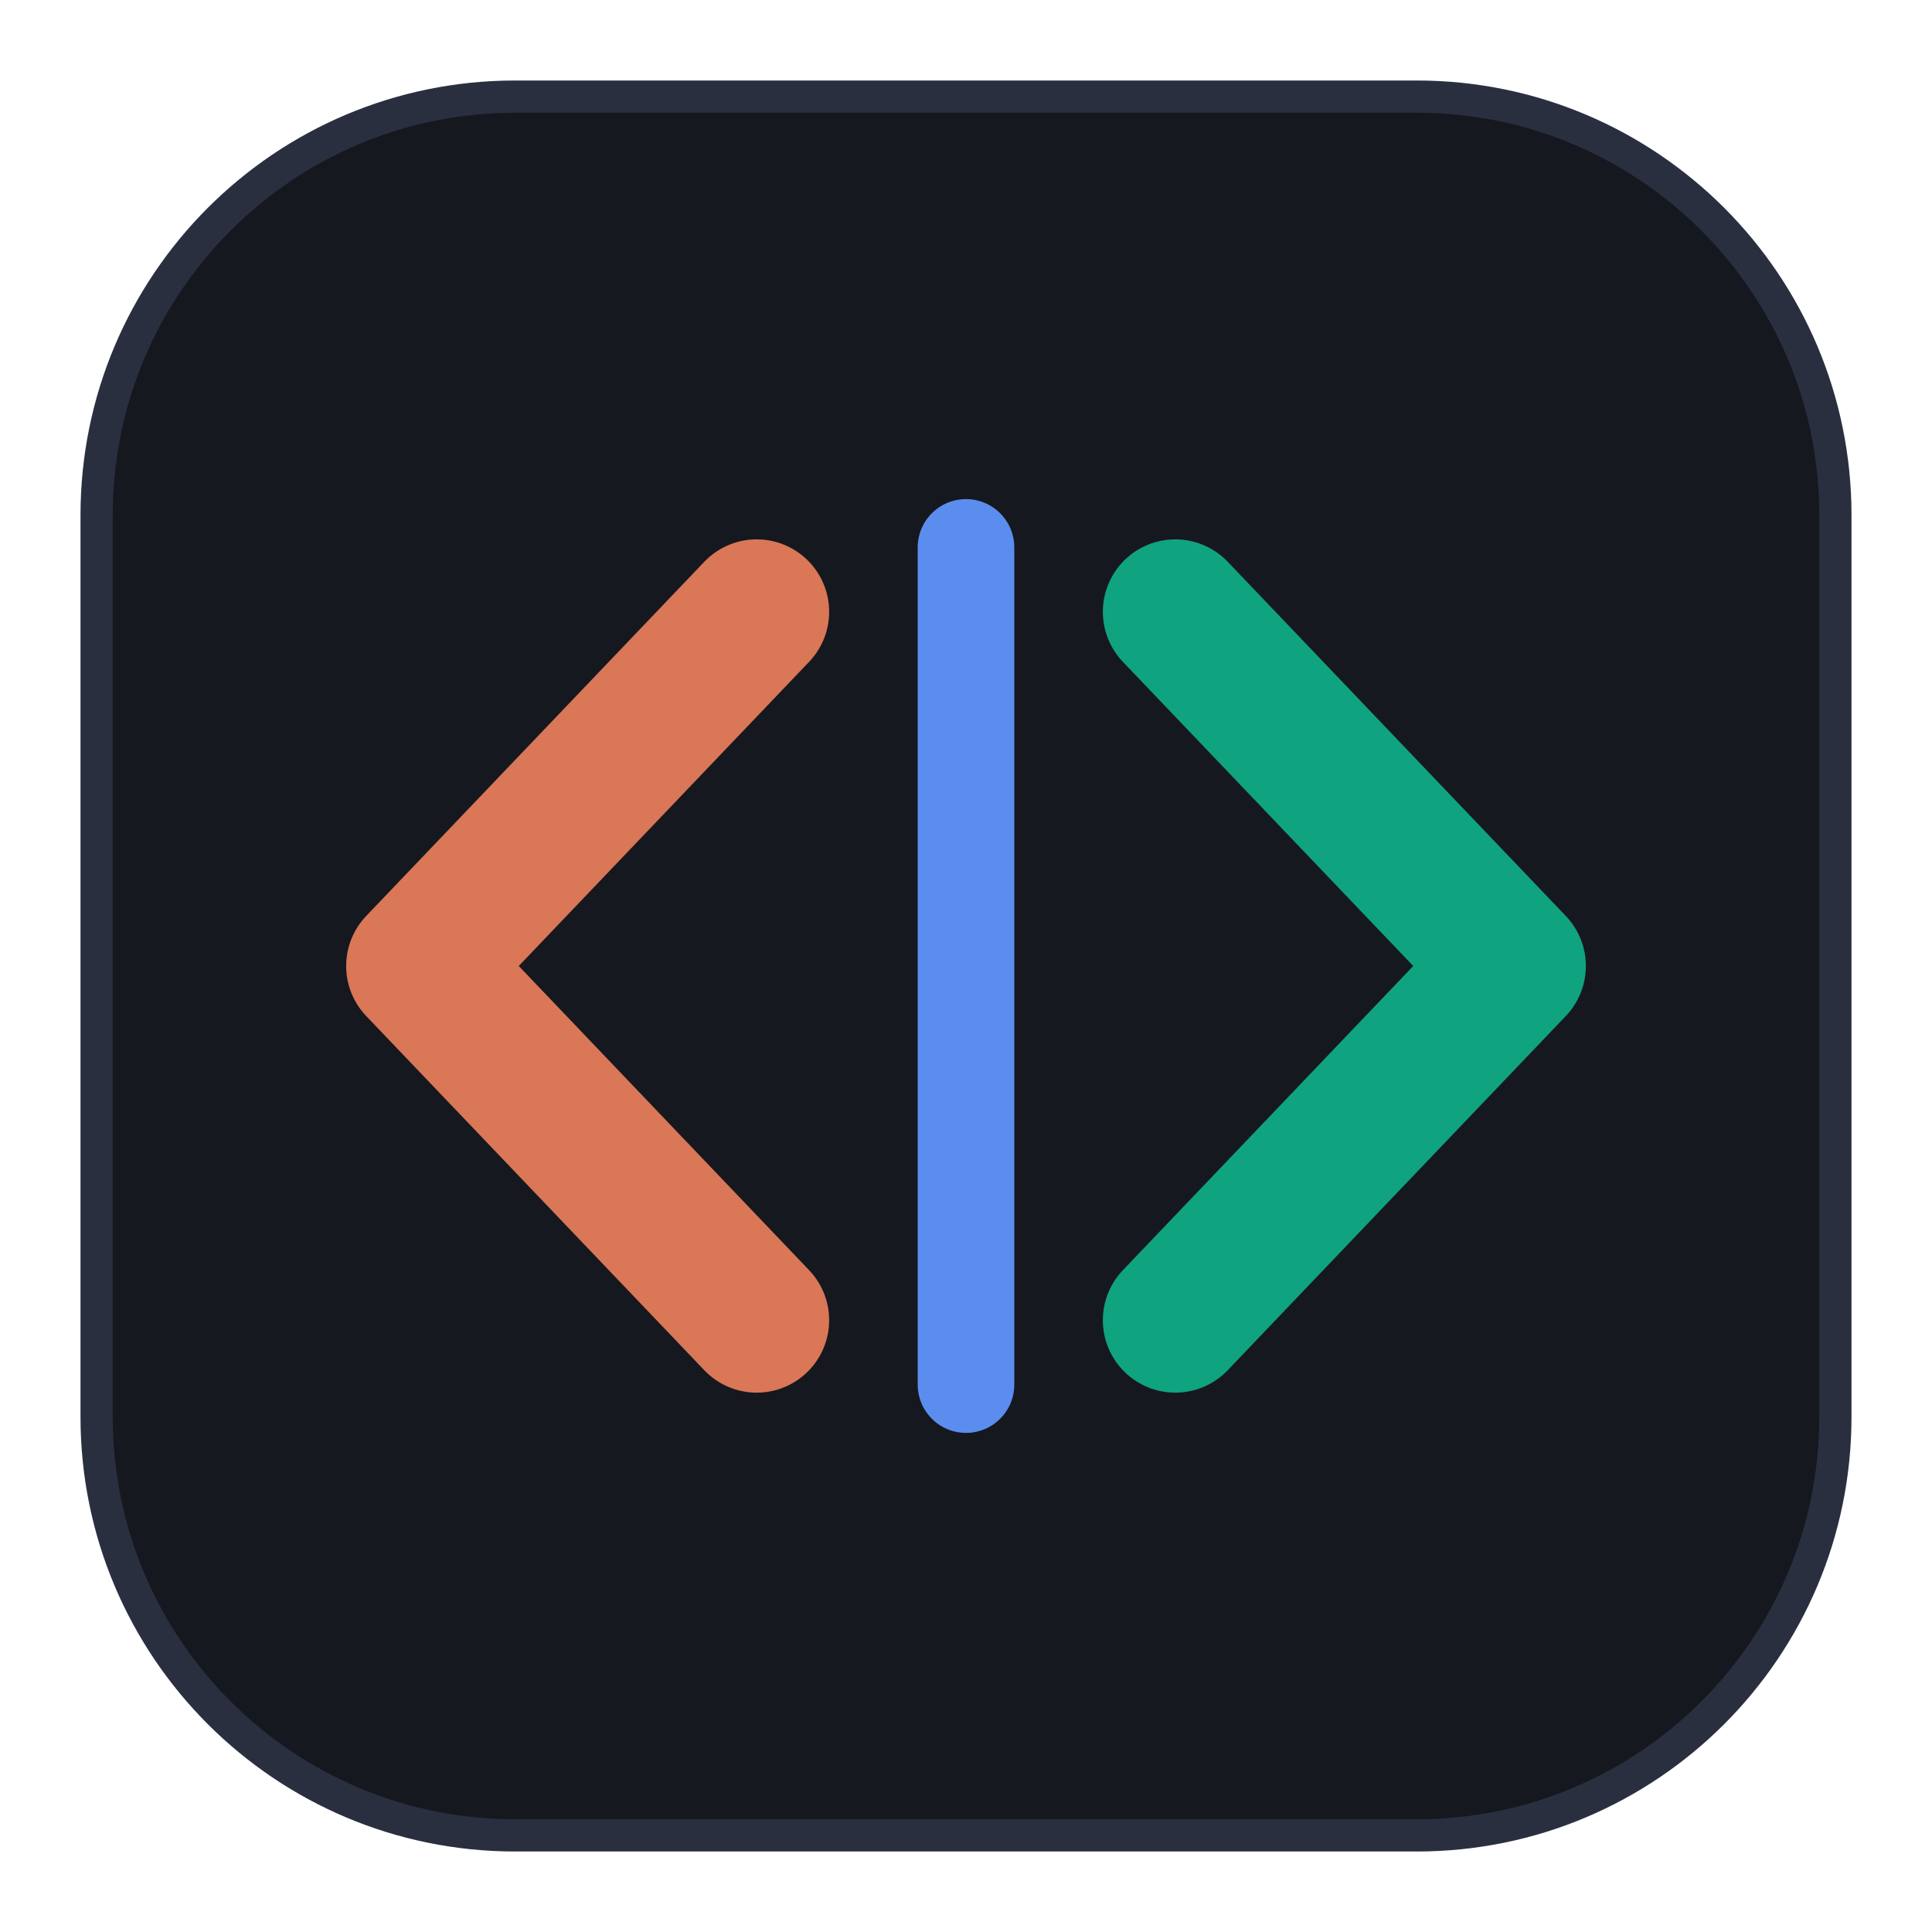
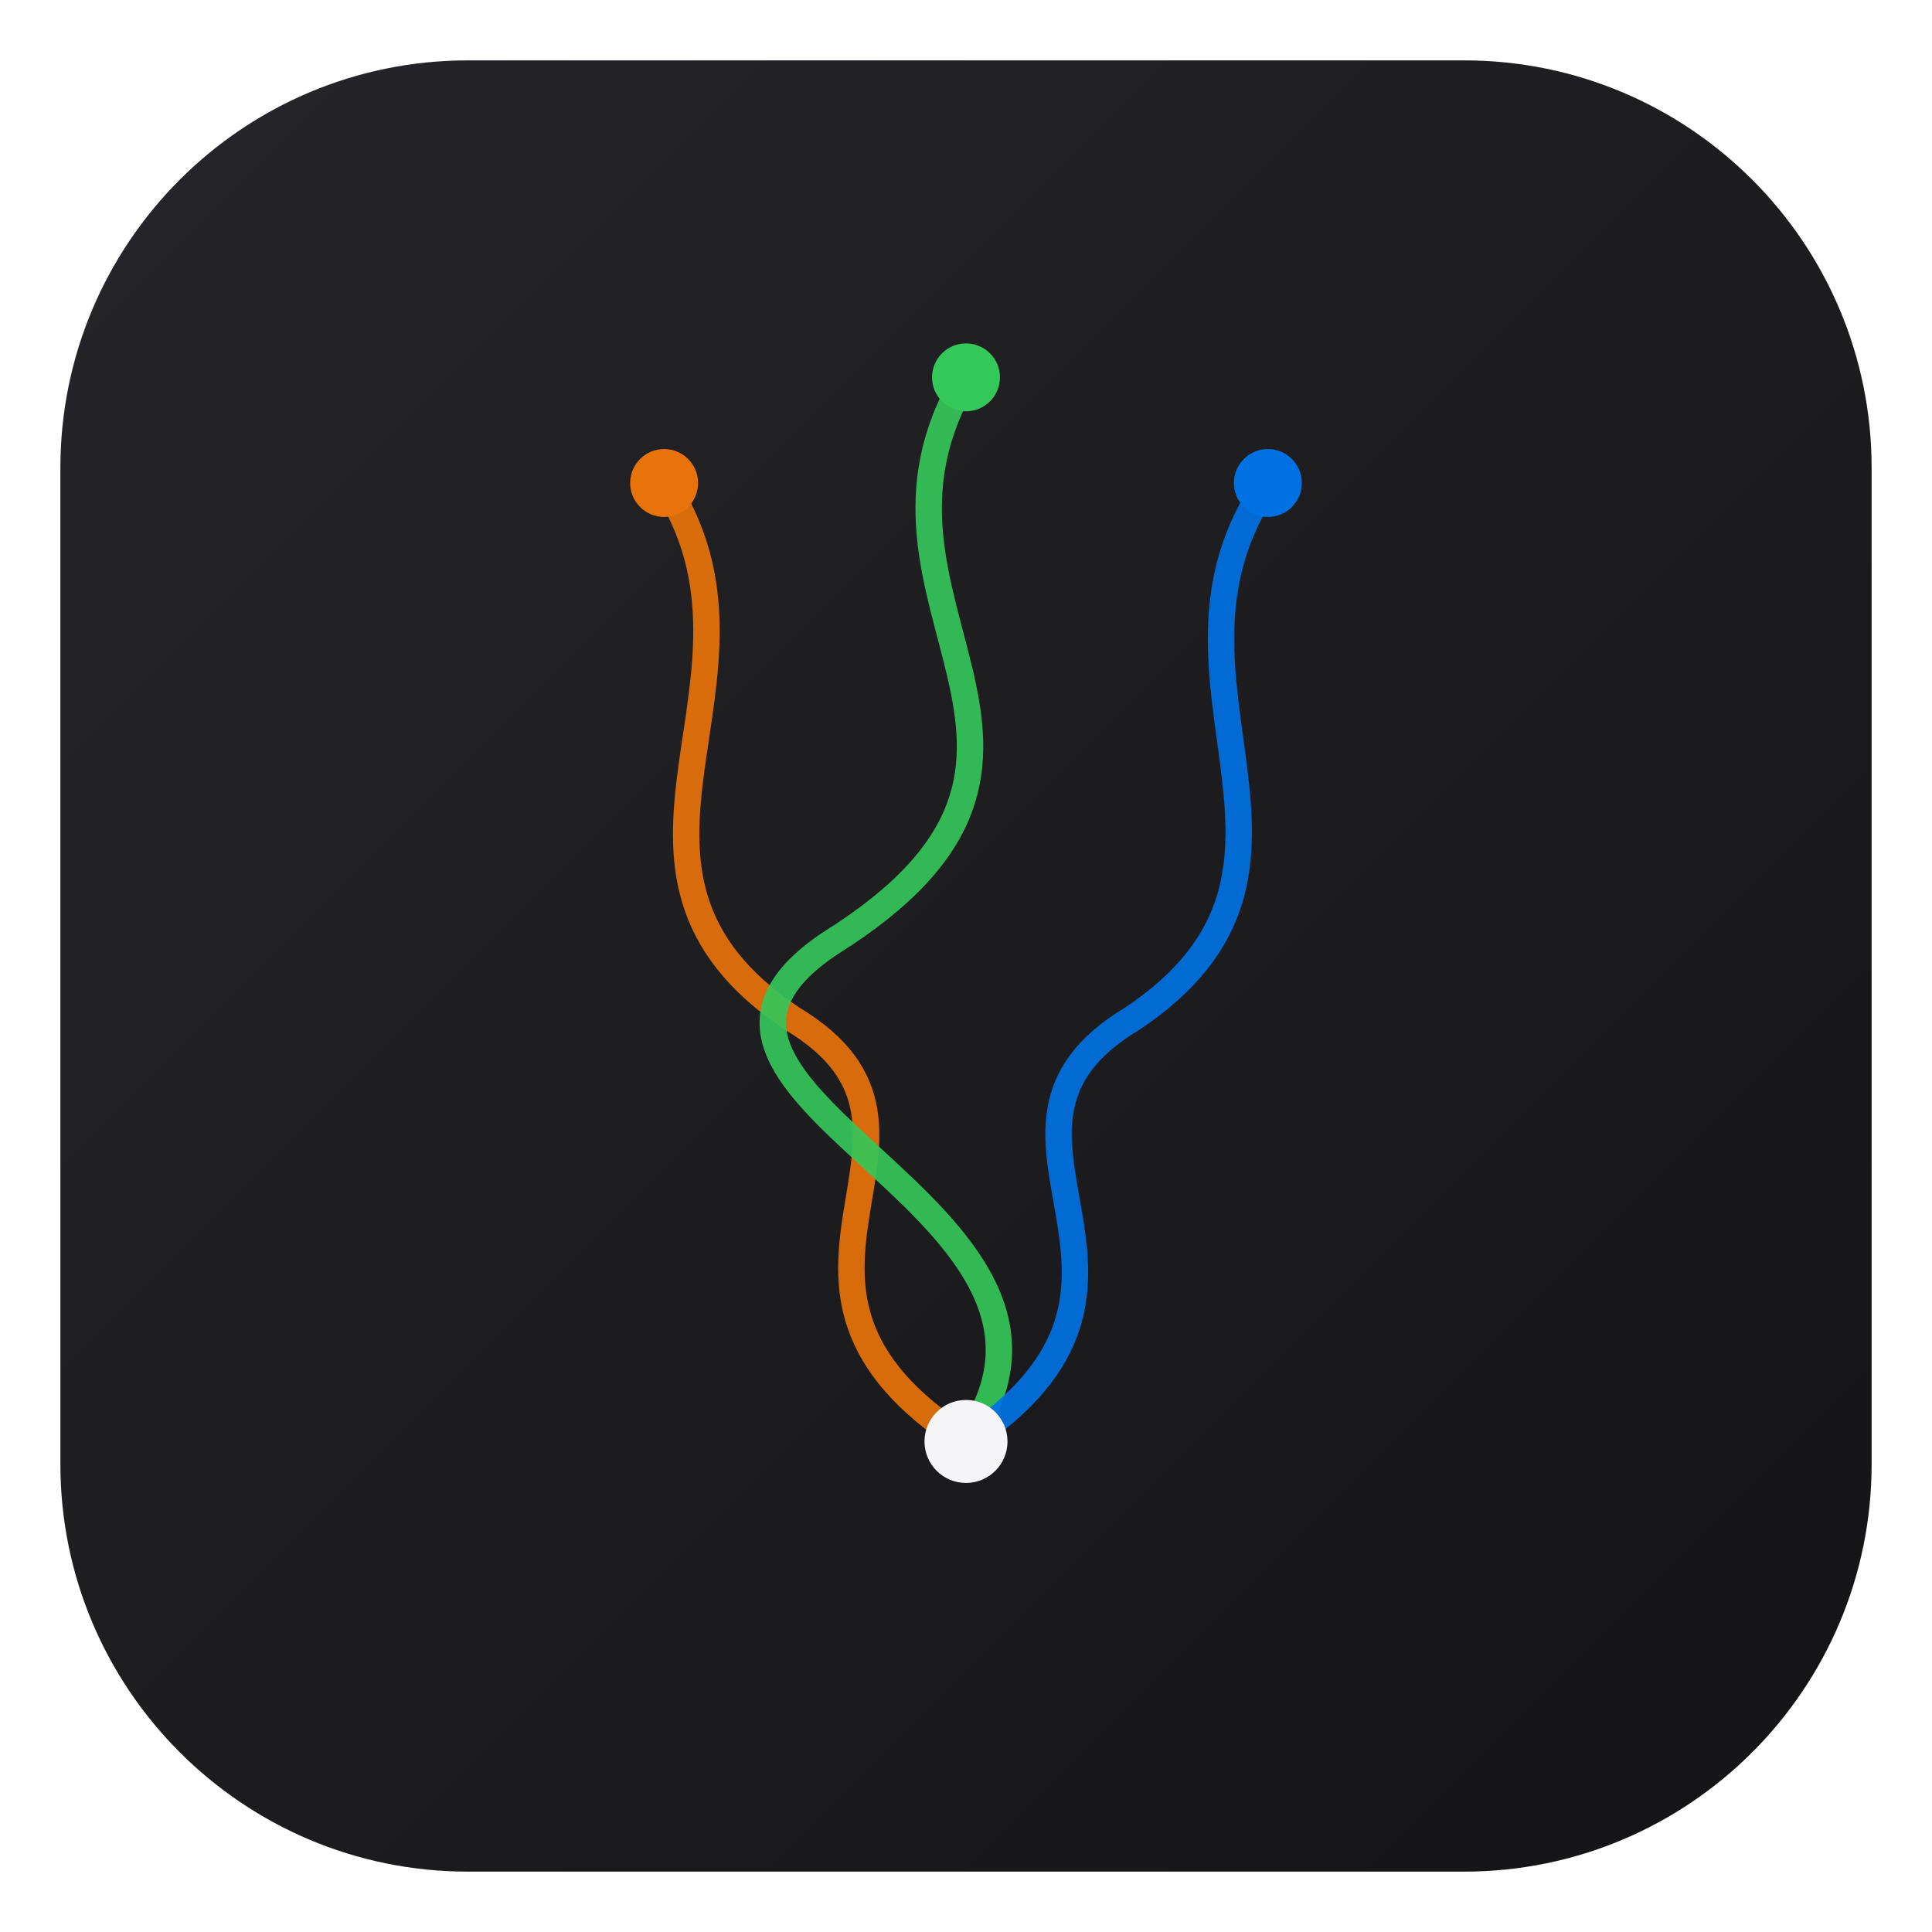
- <svg xmlns="http://www.w3.org/2000/svg" width="120" height="120" viewBox="0 0 120 120">
-   <rect x="6" y="6" width="108" height="108" rx="26" fill="#16181f" stroke="#2a2f40" stroke-width="2" />
-   <path d="M47 38 L26 60 L47 82" fill="none" stroke="#d97757" stroke-width="9" stroke-linecap="round" stroke-linejoin="round" />
-   <path d="M73 38 L94 60 L73 82" fill="none" stroke="#10a37f" stroke-width="9" stroke-linecap="round" stroke-linejoin="round" />
-   <line x1="60" y1="34" x2="60" y2="86" stroke="#5b8def" stroke-width="6" stroke-linecap="round" />
+ <svg xmlns="http://www.w3.org/2000/svg" width="512" height="512" viewBox="0 0 512 512">
+   <defs>
+     <linearGradient id="bg" x1="0" y1="0" x2="1" y2="1">
+       <stop offset="0" stop-color="#26262A" />
+       <stop offset="1" stop-color="#141416" />
+     </linearGradient>
+   </defs>
+   <rect x="16" y="16" width="480" height="480" rx="108" fill="url(#bg)" />
+   <circle cx="176" cy="128" r="9" fill="#E8730A" />
+   <circle cx="256" cy="100" r="9" fill="#34C759" />
+   <circle cx="336" cy="128" r="9" fill="#0071E3" />
+   <path d="M176,128 C 210,180 150,230 210,270 C 260,300 190,340 256,382" fill="none" stroke="#E8730A" stroke-width="7" stroke-linecap="round" opacity="0.92" />
+   <path d="M256,100 C 220,160 300,200 220,250 C 160,290 300,320 256,382" fill="none" stroke="#34C759" stroke-width="7" stroke-linecap="round" opacity="0.92" />
+   <path d="M336,128 C 300,180 360,230 300,270 C 250,300 320,340 256,382" fill="none" stroke="#0071E3" stroke-width="7" stroke-linecap="round" opacity="0.92" />
+   <circle cx="256" cy="382" r="11" fill="#F5F5F7" />
</svg>
